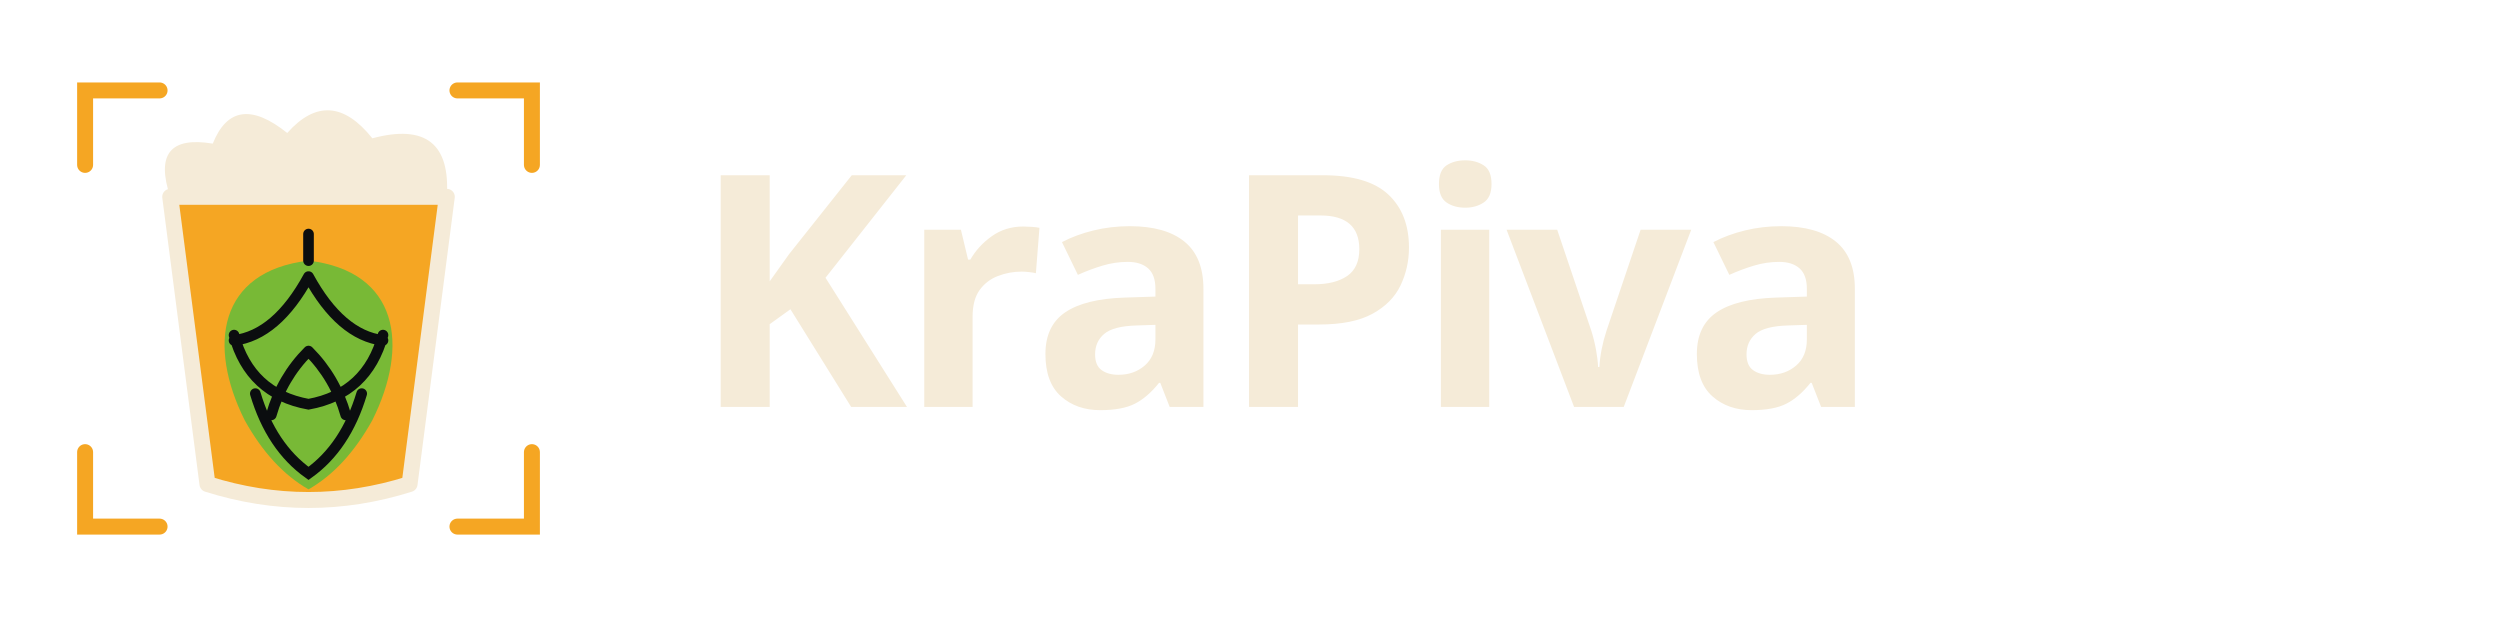
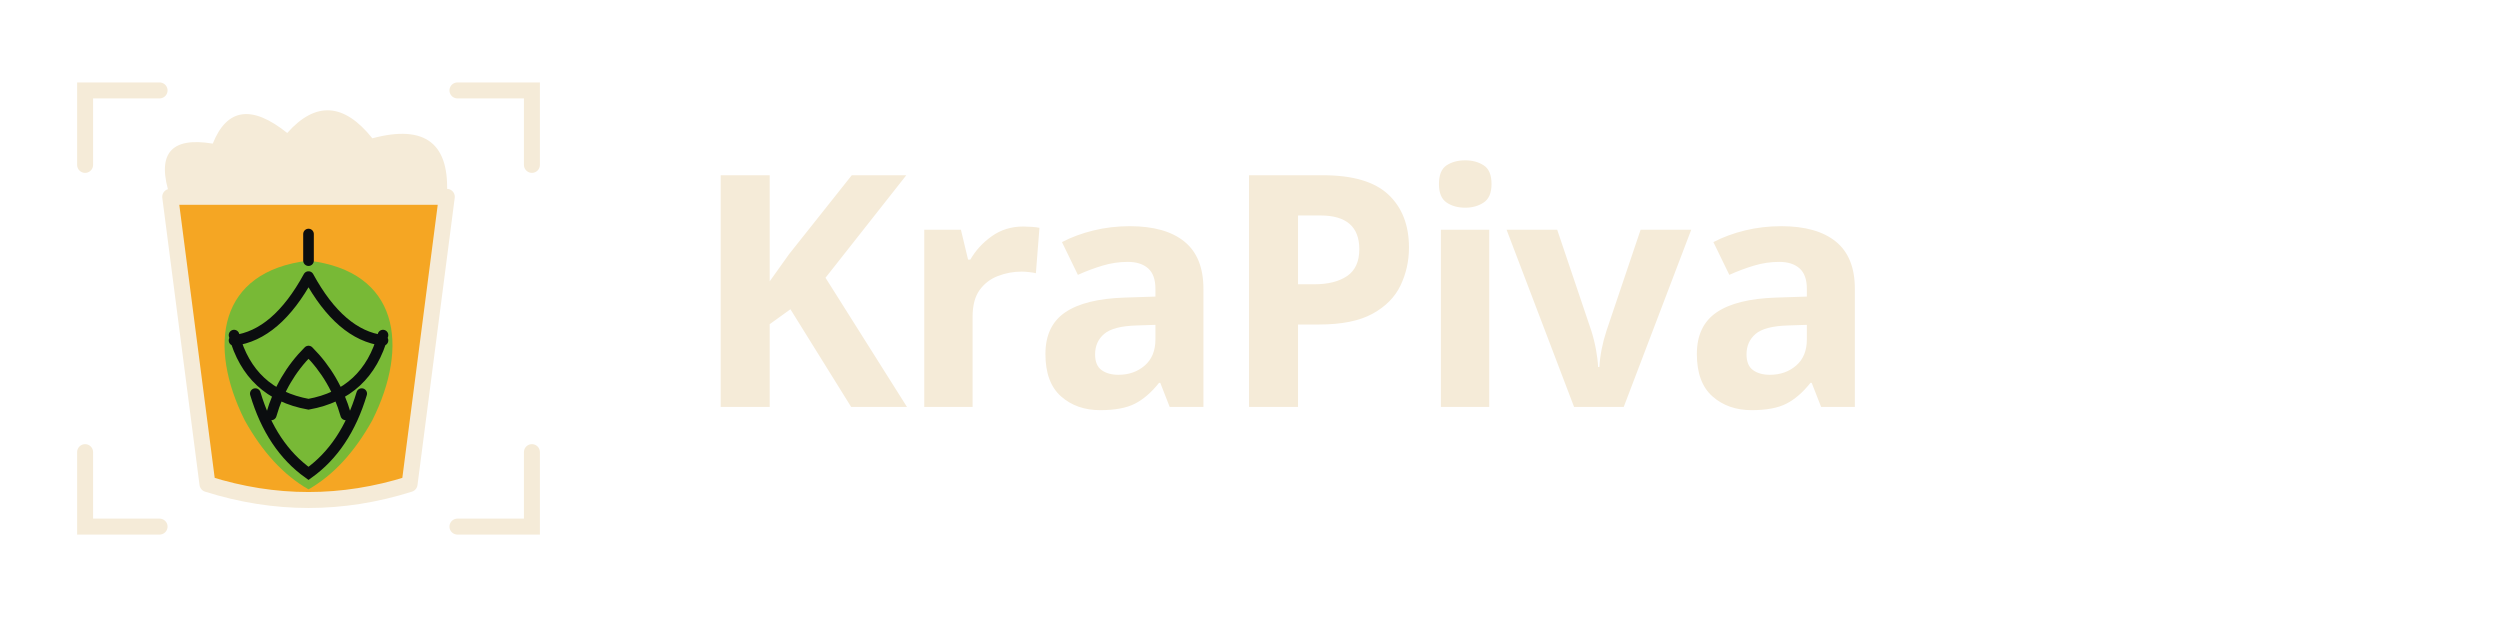
<svg xmlns="http://www.w3.org/2000/svg" viewBox="0 0 940 240">
  <g transform="translate(8 8) scale(2)">
-     <path d="M12 27V13H26 M82 13H96V27 M96 81V95H82 M26 95H12V81" fill="none" stroke="#F5A623" stroke-width="3" stroke-linecap="round" />
+     <path d="M12 27V13H26 M82 13H96V27 M96 81V95H82 M26 95H12V81" fill="none" stroke="#F5EBD8" stroke-width="3" stroke-linecap="round" />
    <path d="M28 33H80L73 87Q54 93 35 87Z" fill="#F5A623" />
    <path d="M28 33Q24 21 36 23Q40 13 50 21Q58 12 66 22Q81 18 80 33Z" fill="#F5EBD8" />
    <path d="M28 33H80L73 87Q54 93 35 87Z" fill="none" stroke="#F5EBD8" stroke-width="3" stroke-linejoin="round" />
    <path d="M54 45C37 47 35 61 42 75Q47 84 54 88Q61 84 66 75C73 61 71 47 54 45Z" fill="#78B936" />
    <path d="M54 45V40 M54 48Q48 59 40 60 M54 48Q60 59 68 60 M40 59Q43 70 54 72Q65 70 68 59 M44 70Q47 80 54 85Q61 80 64 70 M54 62Q49 67 47 74 M54 62Q59 67 61 74" fill="none" stroke="#0B0D0F" stroke-width="2" stroke-linecap="round" />
  </g>
  <text x="260" y="153" fill="#F5EBD8" font-family="sans-serif" font-weight="700" font-size="122" letter-spacing="-3">KraPiva</text>
</svg>
